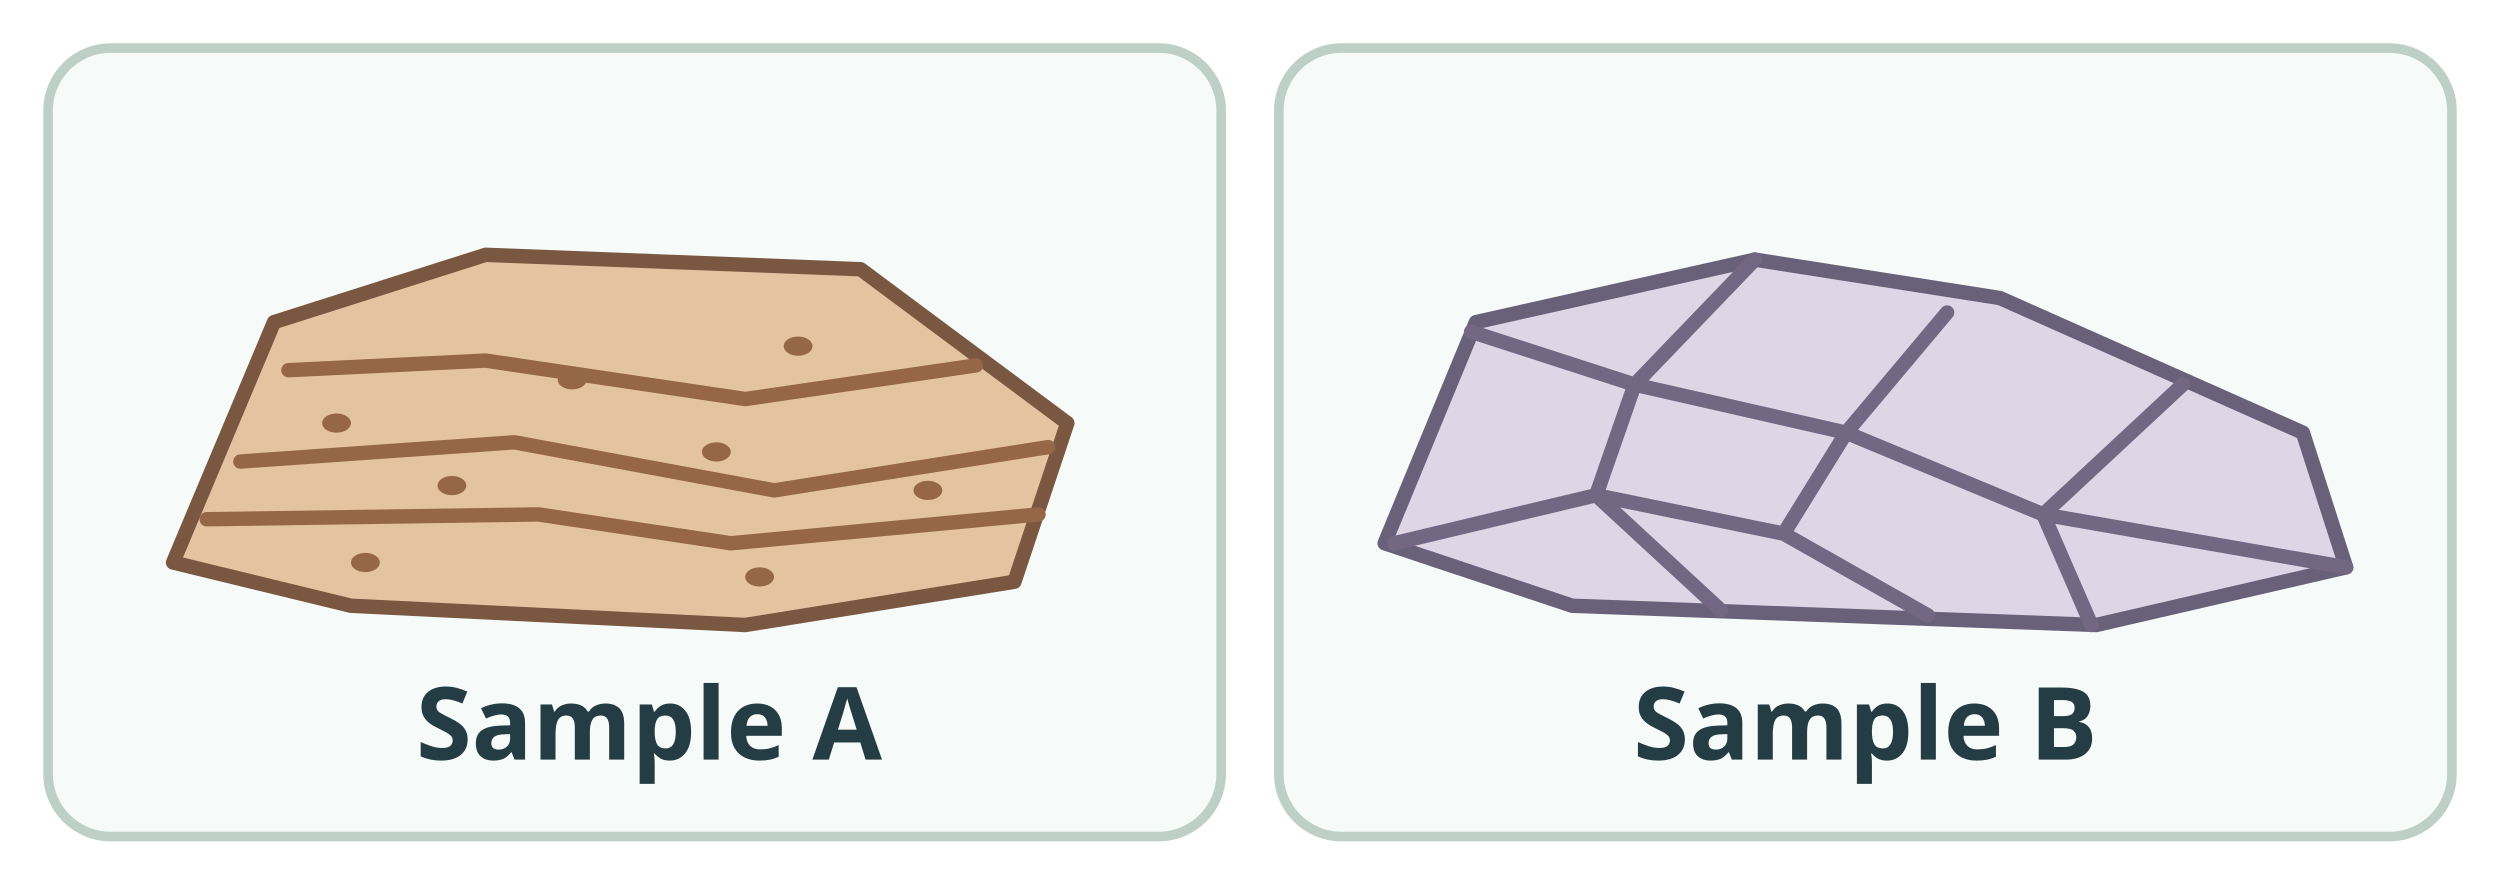
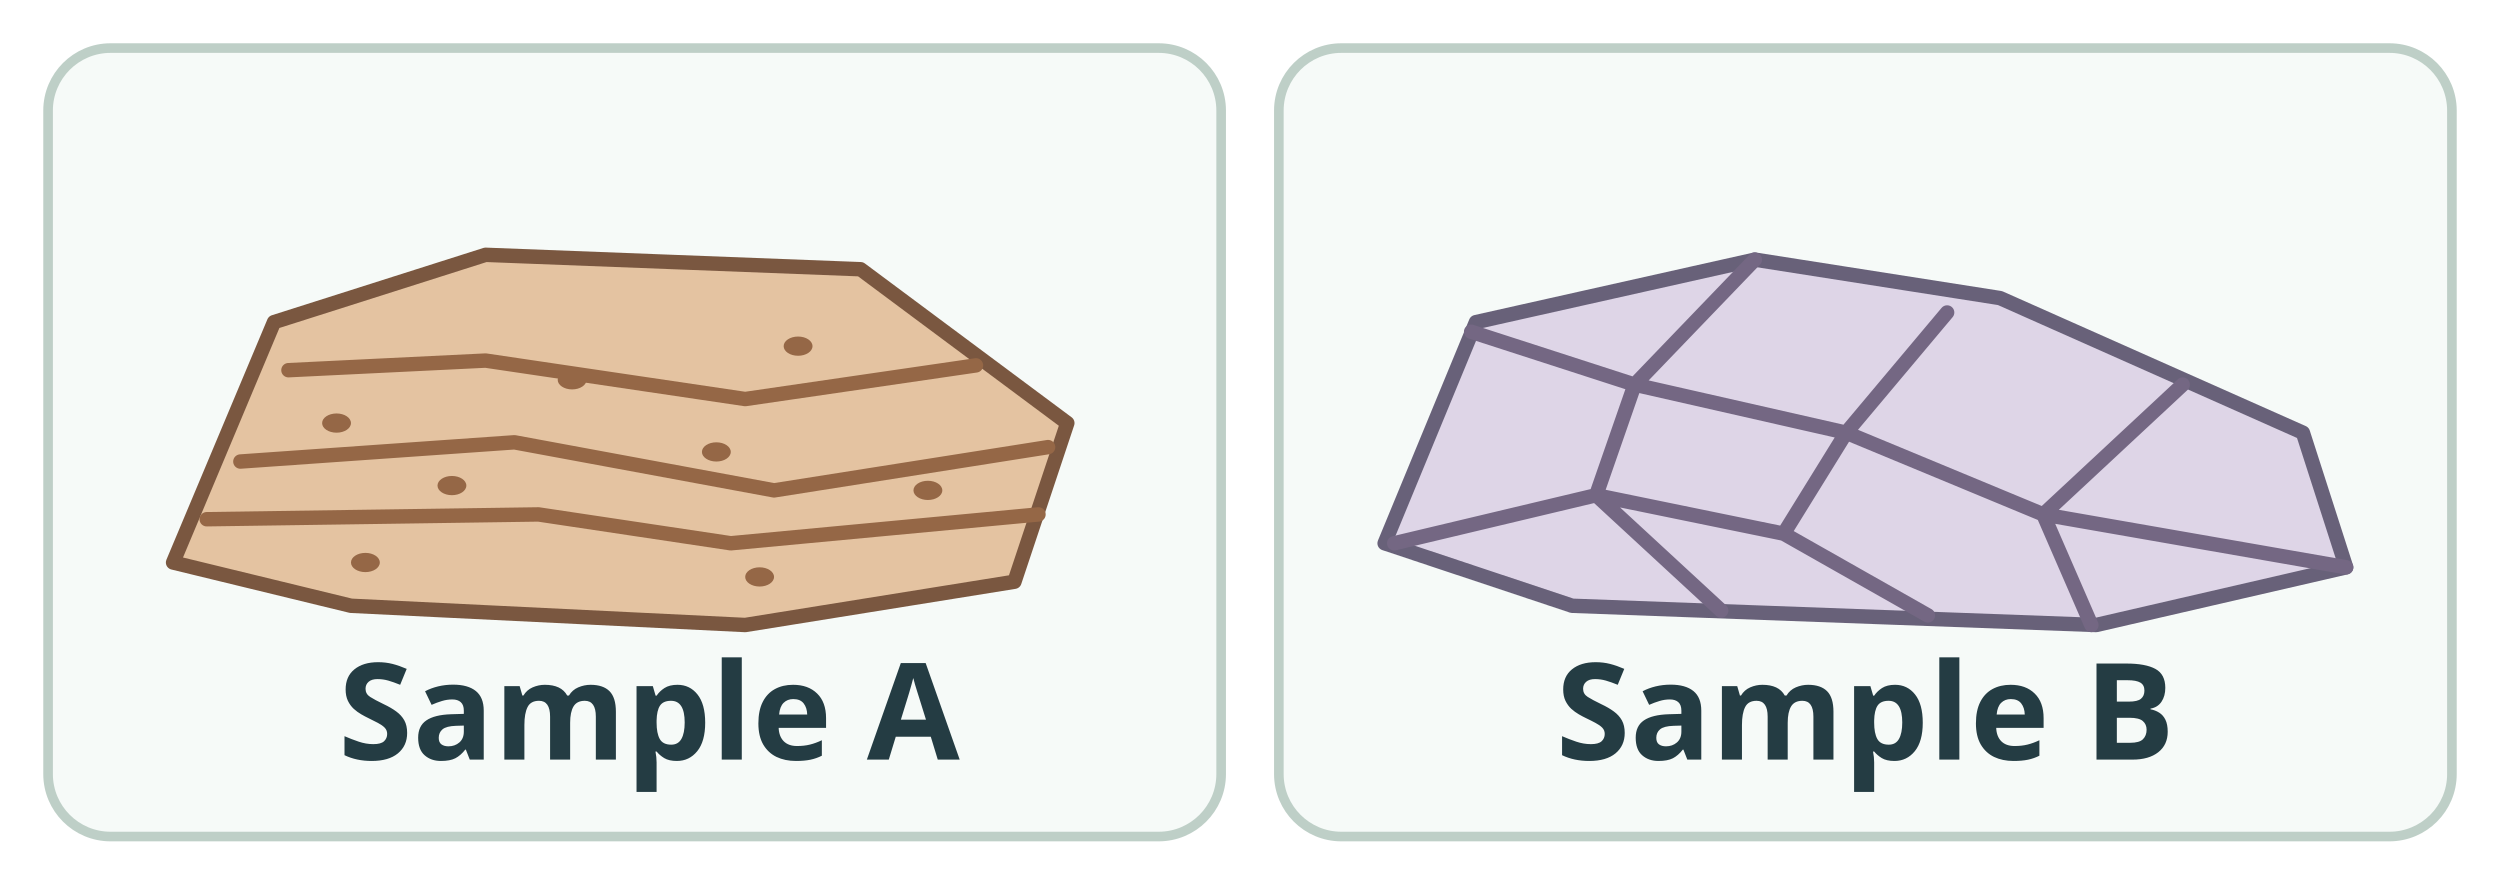
<svg xmlns="http://www.w3.org/2000/svg" viewBox="0 0 520 185" font-family="system-ui, sans-serif" fill="#243c43" stroke-linecap="round" stroke-linejoin="round">
  <rect x="10" y="10" width="244" height="164" rx="13" fill="#f6faf8" stroke="#becfc7" stroke-width="2" />
  <rect x="266" y="10" width="244" height="164" rx="13" fill="#f6faf8" stroke="#becfc7" stroke-width="2" />
  <path d="M36 117L57 67L101 53L179 56L222 88L211 121L155 130L73 126Z" fill="#e4c3a1" stroke="#7a5740" stroke-width="3" />
  <path d="M50 96L107 92L161 102L218 93 M43 108L112 107L152 113L216 107 M60 77L101 75L155 83L203 76" fill="none" stroke="#956746" stroke-width="3" />
  <ellipse cx="70" cy="88" rx="3" ry="2" fill="#956746" stroke="none" stroke-width="2" />
  <ellipse cx="94" cy="101" rx="3" ry="2" fill="#956746" stroke="none" stroke-width="2" />
  <ellipse cx="119" cy="79" rx="3" ry="2" fill="#956746" stroke="none" stroke-width="2" />
  <ellipse cx="149" cy="94" rx="3" ry="2" fill="#956746" stroke="none" stroke-width="2" />
  <ellipse cx="166" cy="72" rx="3" ry="2" fill="#956746" stroke="none" stroke-width="2" />
  <ellipse cx="193" cy="102" rx="3" ry="2" fill="#956746" stroke="none" stroke-width="2" />
  <ellipse cx="158" cy="120" rx="3" ry="2" fill="#956746" stroke="none" stroke-width="2" />
  <ellipse cx="76" cy="117" rx="3" ry="2" fill="#956746" stroke="none" stroke-width="2" />
  <path d="M288 113L307 67L365 54L416 62L479 90L488 118L436 130L327 126Z" fill="#ded5e7" stroke="#686179" stroke-width="3" />
  <path d="M306 69L340 80L365 54M340 80L332 103L290 113M332 103L358 127M340 80L384 90L405 65M384 90L371 111L401 128M371 111L332 103M384 90L425 107L454 80M425 107L435 130M425 107L488 118" fill="none" stroke="#746783" stroke-width="3" />
-   <text x="135" y="158" text-anchor="middle" font-size="21" font-weight="650">Sample A</text>
-   <text x="388" y="158" text-anchor="middle" font-size="21" font-weight="650">Sample B</text>
+   <text x="135" y="158" text-anchor="middle" font-size="28" font-weight="650">Sample A</text>
+   <text x="388" y="158" text-anchor="middle" font-size="28" font-weight="650">Sample B</text>
</svg>
